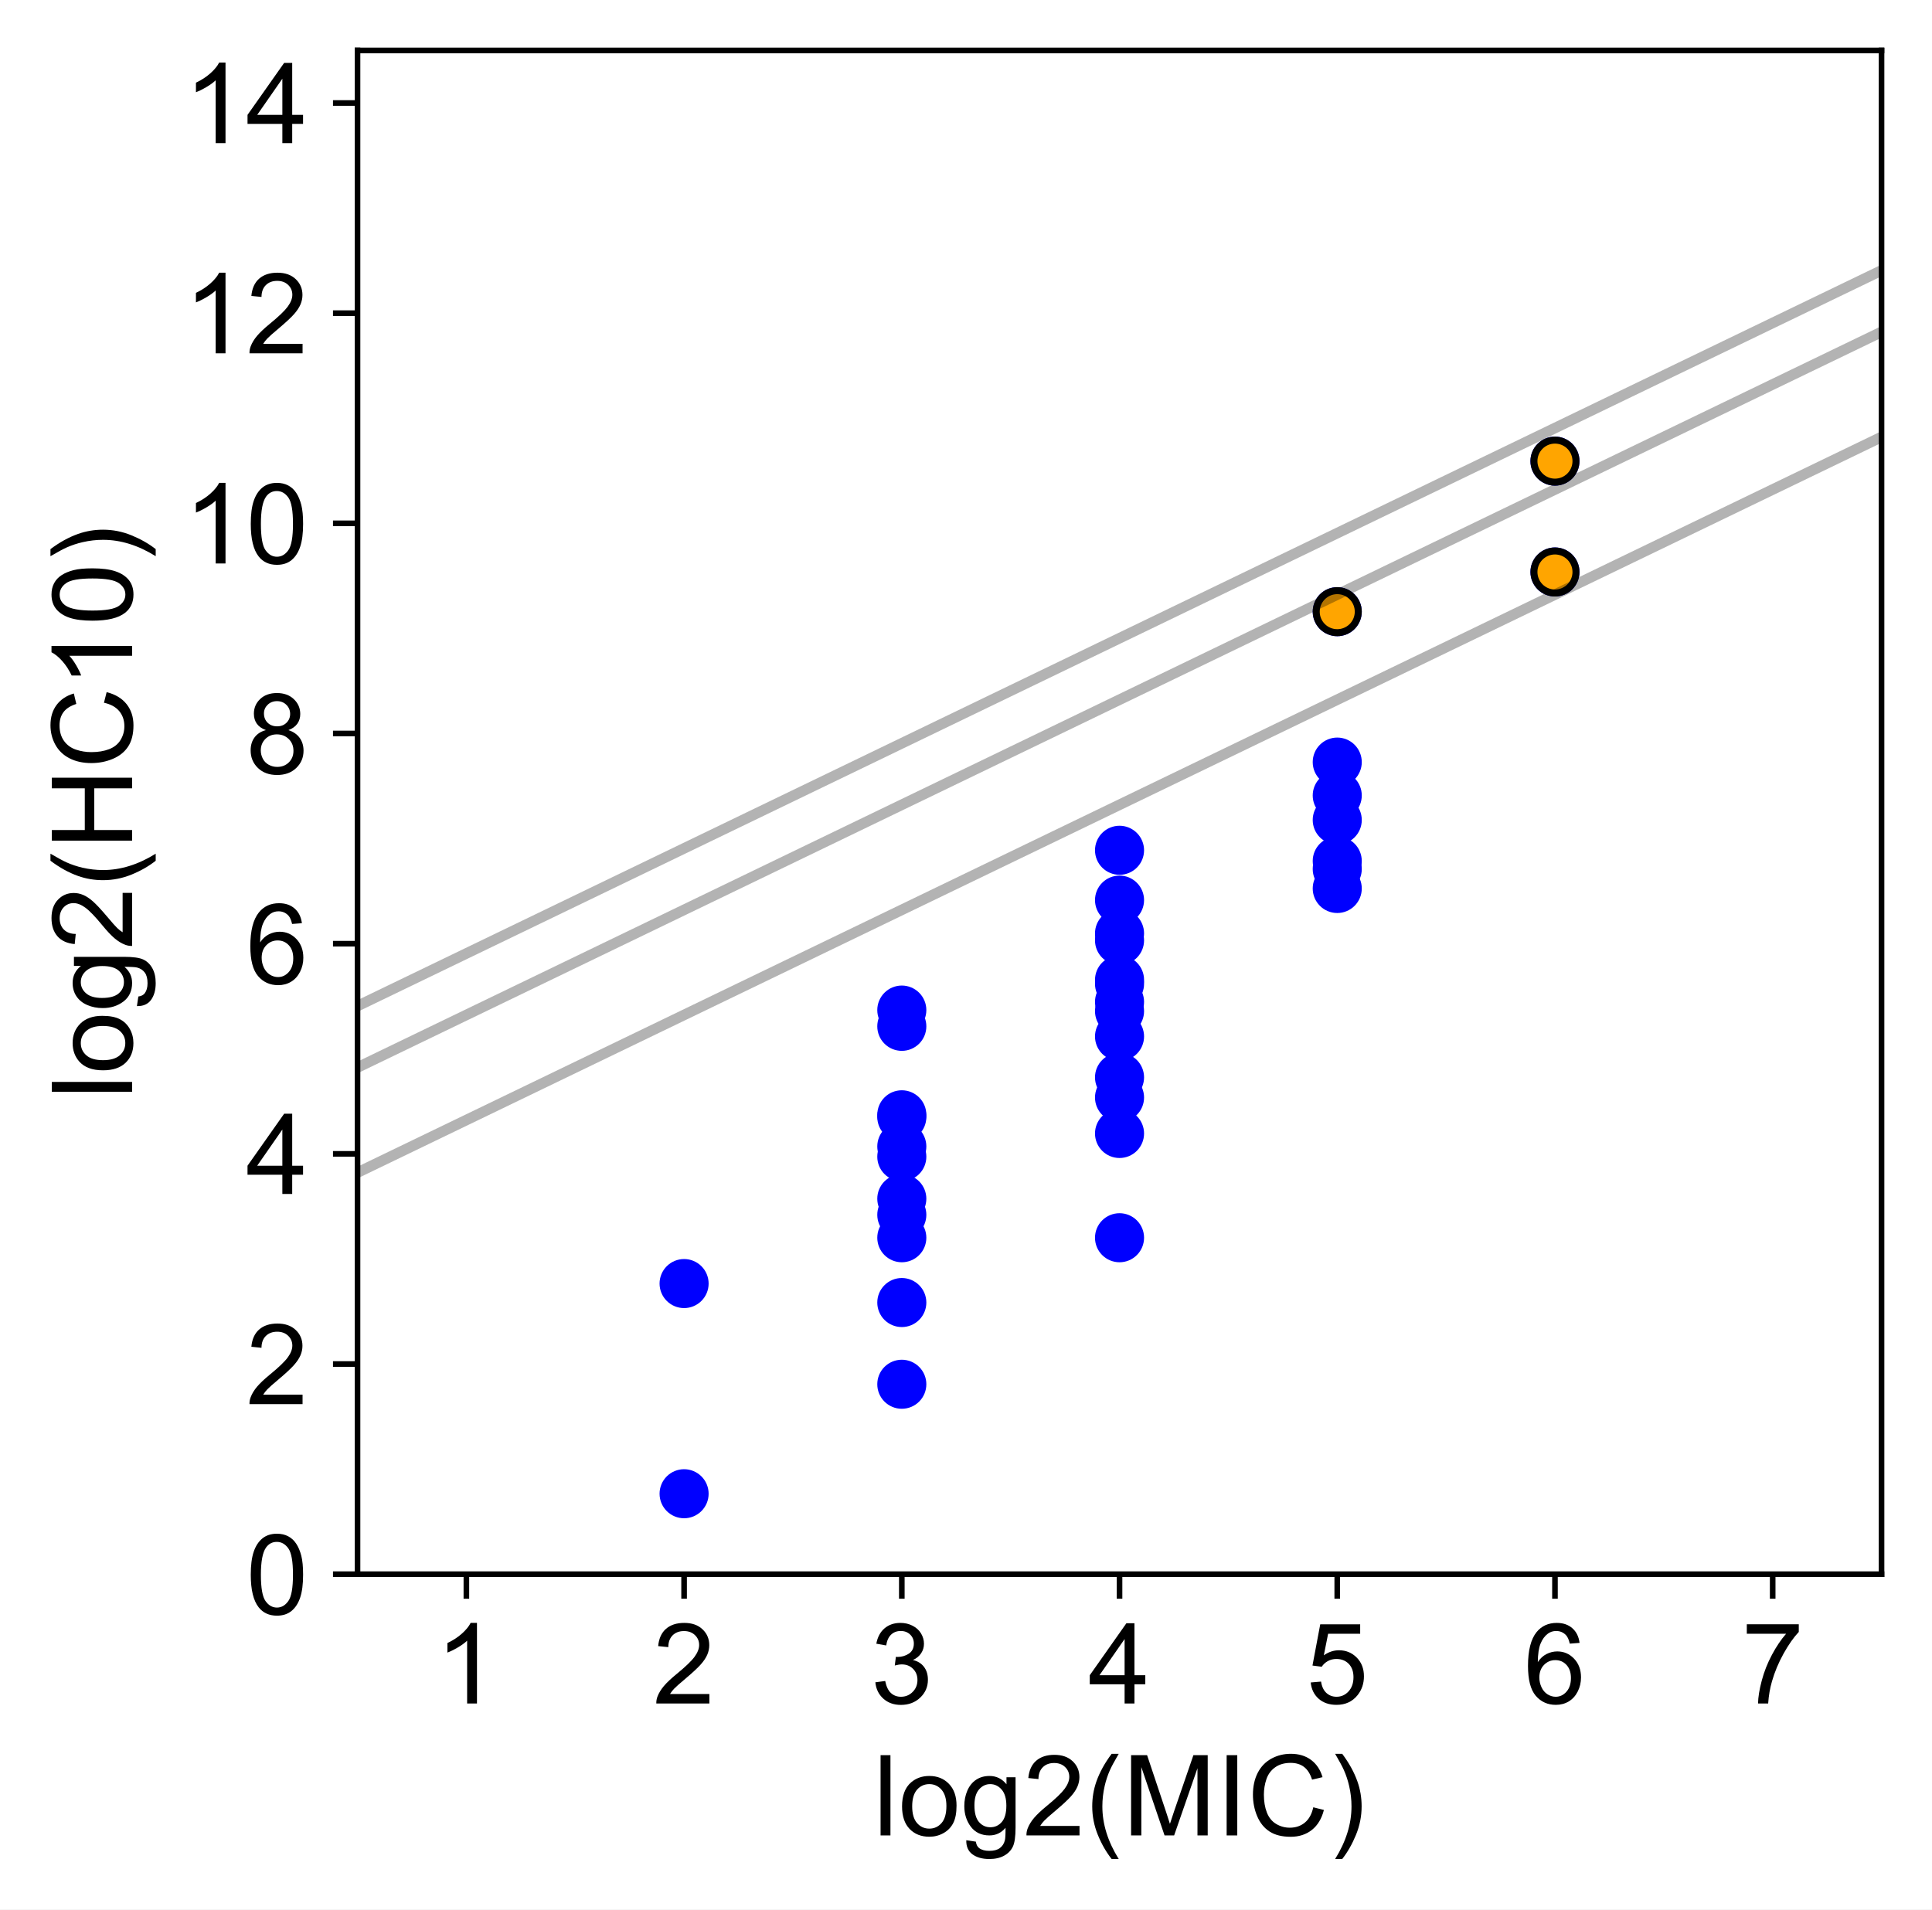
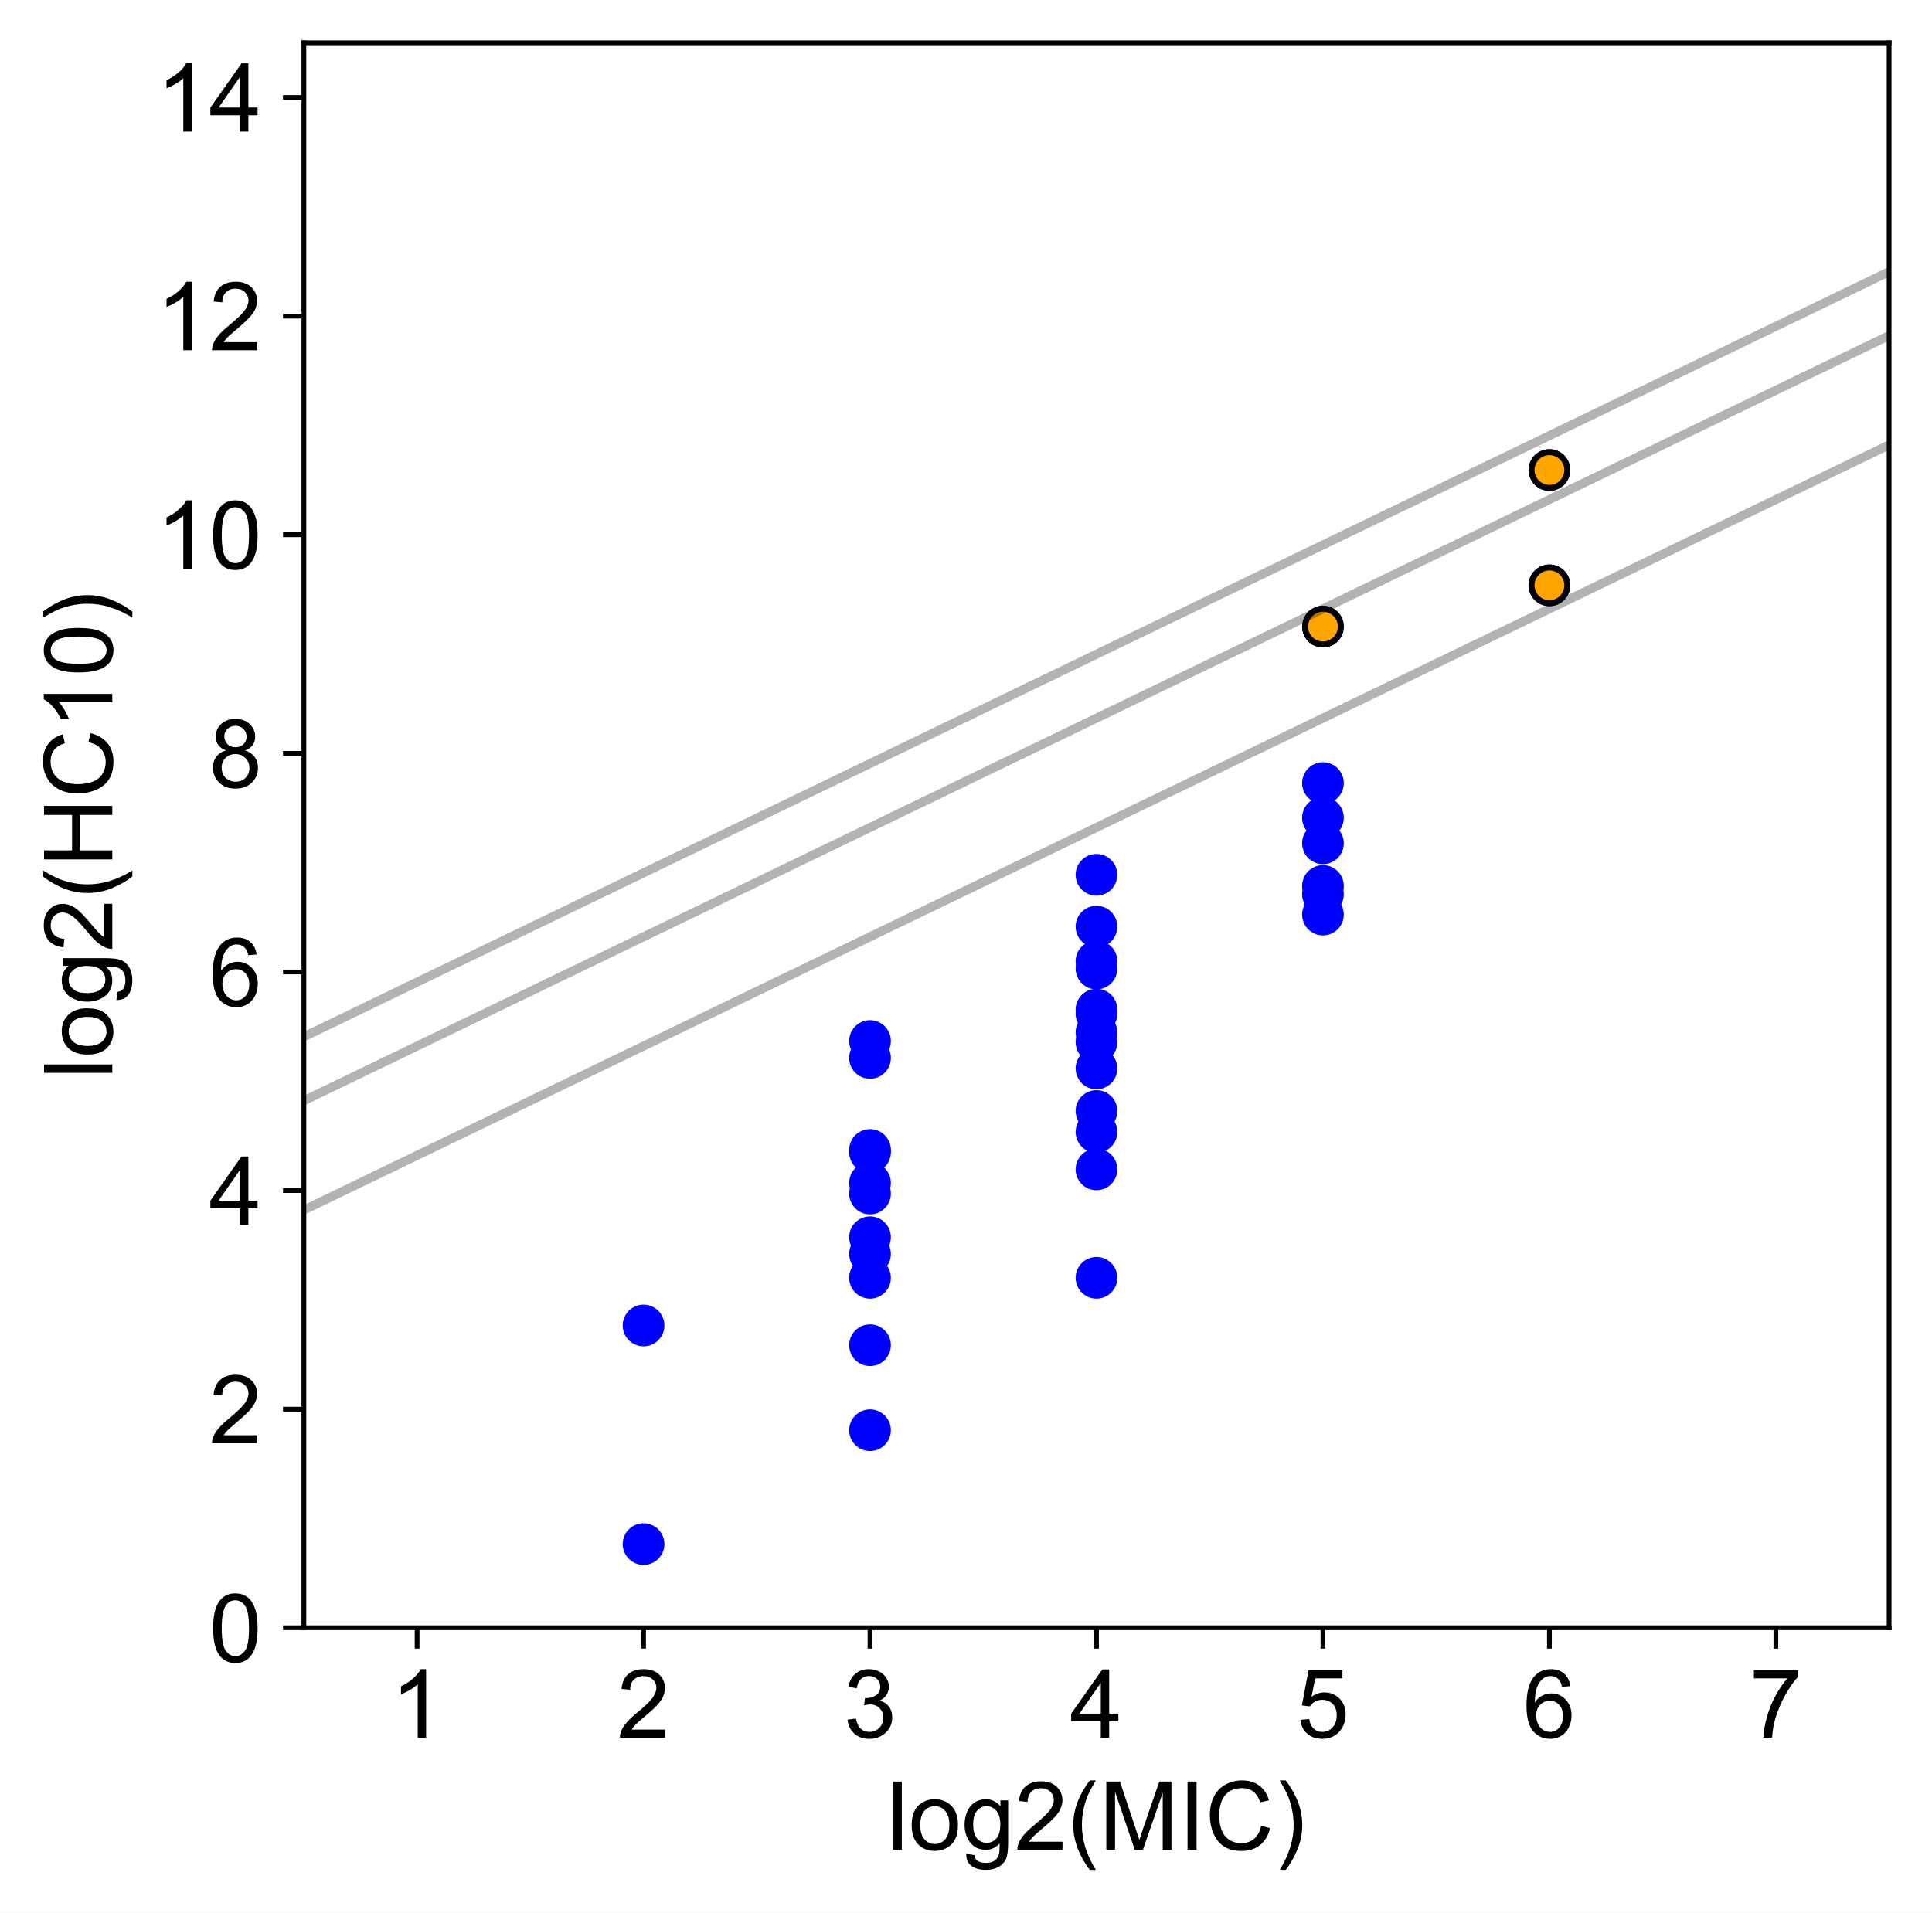
- <svg xmlns="http://www.w3.org/2000/svg" xmlns:xlink="http://www.w3.org/1999/xlink" height="272.488pt" version="1.1" viewBox="0 0 275.65 272.488" width="275.65pt">
+ <svg xmlns="http://www.w3.org/2000/svg" xmlns:xlink="http://www.w3.org/1999/xlink" width="324.322pt" height="321.159pt" viewBox="0 0 324.322 321.159" version="1.1">
  <defs>
-     <style type="text/css">*{stroke-linecap:butt;stroke-linejoin:round;}</style>
+     <style type="text/css">*{stroke-linejoin: round; stroke-linecap: butt}</style>
  </defs>
  <g id="figure_1">
    <g id="patch_1">
-       <path d="M -0 272.488  L 275.65 272.488  L 275.65 0  L -0 0  z " style="fill:#ffffff;" />
+       <path d="M 0 321.159  L 324.322 321.159  L 324.322 0  L 0 0  z " style="fill: #ffffff" />
    </g>
    <g id="axes_1">
      <g id="patch_2">
-         <path d="M 51.01 224.64  L 268.45 224.64  L 268.45 7.2  L 51.01 7.2  z " style="fill:#ffffff;" />
+         <path d="M 51.01 273.312  L 317.122 273.312  L 317.122 7.2  L 51.01 7.2  z " style="fill: #ffffff" />
      </g>
      <g id="PathCollection_1">
        <defs>
-           <path d="M 0 3  C 0.796 3 1.559 2.684 2.121 2.121  C 2.684 1.559 3 0.796 3 0  C 3 -0.796 2.684 -1.559 2.121 -2.121  C 1.559 -2.684 0.796 -3 0 -3  C -0.796 -3 -1.559 -2.684 -2.121 -2.121  C -2.684 -1.559 -3 -0.796 -3 0  C -3 0.796 -2.684 1.559 -2.121 2.121  C -1.559 2.684 -0.796 3 0 3  z " id="mf9f5a1627b" style="stroke:#0000ff;" />
+           <path id="mb251621e2b" d="M 0 3  C 0.796 3 1.559 2.684 2.121 2.121  C 2.684 1.559 3 0.796 3 0  C 3 -0.796 2.684 -1.559 2.121 -2.121  C 1.559 -2.684 0.796 -3 0 -3  C -0.796 -3 -1.559 -2.684 -2.121 -2.121  C -2.684 -1.559 -3 -0.796 -3 0  C -3 0.796 -2.684 1.559 -2.121 2.121  C -1.559 2.684 -0.796 3 0 3  z " style="stroke: #0000ff" />
        </defs>
-         <g clip-path="url(#p0693c5e6a5)">
-           <use style="fill:#0000ff;stroke:#0000ff;" x="159.73" xlink:href="#mf9f5a1627b" y="156.618" />
-           <use style="fill:#0000ff;stroke:#0000ff;" x="97.604" xlink:href="#mf9f5a1627b" y="183.168" />
-           <use style="fill:#0000ff;stroke:#0000ff;" x="97.604" xlink:href="#mf9f5a1627b" y="213.16" />
-           <use style="fill:#0000ff;stroke:#0000ff;" x="190.793" xlink:href="#mf9f5a1627b" y="108.753" />
-           <use style="fill:#0000ff;stroke:#0000ff;" x="128.667" xlink:href="#mf9f5a1627b" y="144.141" />
-           <use style="fill:#0000ff;stroke:#0000ff;" x="128.667" xlink:href="#mf9f5a1627b" y="197.537" />
-           <use style="fill:#0000ff;stroke:#0000ff;" x="159.73" xlink:href="#mf9f5a1627b" y="121.337" />
-           <use style="fill:#0000ff;stroke:#0000ff;" x="159.73" xlink:href="#mf9f5a1627b" y="128.449" />
-           <use style="fill:#0000ff;stroke:#0000ff;" x="159.73" xlink:href="#mf9f5a1627b" y="134.197" />
-           <use style="fill:#0000ff;stroke:#0000ff;" x="159.73" xlink:href="#mf9f5a1627b" y="142.969" />
-           <use style="fill:#0000ff;stroke:#0000ff;" x="128.667" xlink:href="#mf9f5a1627b" y="146.461" />
-           <use style="fill:#0000ff;stroke:#0000ff;" x="128.667" xlink:href="#mf9f5a1627b" y="159.085" />
-           <use style="fill:#0000ff;stroke:#0000ff;" x="190.793" xlink:href="#mf9f5a1627b" y="113.517" />
-           <use style="fill:#0000ff;stroke:#0000ff;" x="190.793" xlink:href="#mf9f5a1627b" y="117.016" />
-           <use style="fill:#0000ff;stroke:#0000ff;" x="159.73" xlink:href="#mf9f5a1627b" y="140.398" />
-           <use style="fill:#0000ff;stroke:#0000ff;" x="159.73" xlink:href="#mf9f5a1627b" y="161.751" />
-           <use style="fill:#0000ff;stroke:#0000ff;" x="190.793" xlink:href="#mf9f5a1627b" y="87.287" />
-           <use style="fill:#0000ff;stroke:#0000ff;" x="221.856" xlink:href="#mf9f5a1627b" y="65.804" />
-           <use style="fill:#0000ff;stroke:#0000ff;" x="221.856" xlink:href="#mf9f5a1627b" y="81.624" />
-           <use style="fill:#0000ff;stroke:#0000ff;" x="159.73" xlink:href="#mf9f5a1627b" y="147.908" />
-           <use style="fill:#0000ff;stroke:#0000ff;" x="128.667" xlink:href="#mf9f5a1627b" y="171.061" />
-           <use style="fill:#0000ff;stroke:#0000ff;" x="128.667" xlink:href="#mf9f5a1627b" y="159.401" />
-           <use style="fill:#0000ff;stroke:#0000ff;" x="128.667" xlink:href="#mf9f5a1627b" y="165.066" />
-           <use style="fill:#0000ff;stroke:#0000ff;" x="128.667" xlink:href="#mf9f5a1627b" y="173.361" />
-           <use style="fill:#0000ff;stroke:#0000ff;" x="159.73" xlink:href="#mf9f5a1627b" y="139.833" />
-           <use style="fill:#0000ff;stroke:#0000ff;" x="128.667" xlink:href="#mf9f5a1627b" y="185.876" />
-           <use style="fill:#0000ff;stroke:#0000ff;" x="159.73" xlink:href="#mf9f5a1627b" y="176.629" />
-           <use style="fill:#0000ff;stroke:#0000ff;" x="159.73" xlink:href="#mf9f5a1627b" y="133.195" />
-           <use style="fill:#0000ff;stroke:#0000ff;" x="190.793" xlink:href="#mf9f5a1627b" y="122.869" />
-           <use style="fill:#0000ff;stroke:#0000ff;" x="190.793" xlink:href="#mf9f5a1627b" y="124.016" />
-           <use style="fill:#0000ff;stroke:#0000ff;" x="190.793" xlink:href="#mf9f5a1627b" y="126.79" />
-           <use style="fill:#0000ff;stroke:#0000ff;" x="159.73" xlink:href="#mf9f5a1627b" y="144.299" />
-           <use style="fill:#0000ff;stroke:#0000ff;" x="128.667" xlink:href="#mf9f5a1627b" y="163.601" />
-           <use style="fill:#0000ff;stroke:#0000ff;" x="128.667" xlink:href="#mf9f5a1627b" y="176.629" />
-           <use style="fill:#0000ff;stroke:#0000ff;" x="159.73" xlink:href="#mf9f5a1627b" y="153.741" />
+         <g clip-path="url(#p36d55acedd)">
+           <use xlink:href="#mb251621e2b" x="184.066" y="190.064" style="fill: #0000ff; stroke: #0000ff" />
+           <use xlink:href="#mb251621e2b" x="108.034" y="222.557" style="fill: #0000ff; stroke: #0000ff" />
+           <use xlink:href="#mb251621e2b" x="108.034" y="259.262" style="fill: #0000ff; stroke: #0000ff" />
+           <use xlink:href="#mb251621e2b" x="222.082" y="131.485" style="fill: #0000ff; stroke: #0000ff" />
+           <use xlink:href="#mb251621e2b" x="146.05" y="174.794" style="fill: #0000ff; stroke: #0000ff" />
+           <use xlink:href="#mb251621e2b" x="146.05" y="240.142" style="fill: #0000ff; stroke: #0000ff" />
+           <use xlink:href="#mb251621e2b" x="184.066" y="146.886" style="fill: #0000ff; stroke: #0000ff" />
+           <use xlink:href="#mb251621e2b" x="184.066" y="155.59" style="fill: #0000ff; stroke: #0000ff" />
+           <use xlink:href="#mb251621e2b" x="184.066" y="162.624" style="fill: #0000ff; stroke: #0000ff" />
+           <use xlink:href="#mb251621e2b" x="184.066" y="173.359" style="fill: #0000ff; stroke: #0000ff" />
+           <use xlink:href="#mb251621e2b" x="146.05" y="177.634" style="fill: #0000ff; stroke: #0000ff" />
+           <use xlink:href="#mb251621e2b" x="146.05" y="193.083" style="fill: #0000ff; stroke: #0000ff" />
+           <use xlink:href="#mb251621e2b" x="222.082" y="137.315" style="fill: #0000ff; stroke: #0000ff" />
+           <use xlink:href="#mb251621e2b" x="222.082" y="141.597" style="fill: #0000ff; stroke: #0000ff" />
+           <use xlink:href="#mb251621e2b" x="184.066" y="170.214" style="fill: #0000ff; stroke: #0000ff" />
+           <use xlink:href="#mb251621e2b" x="184.066" y="196.346" style="fill: #0000ff; stroke: #0000ff" />
+           <use xlink:href="#mb251621e2b" x="222.082" y="105.214" style="fill: #0000ff; stroke: #0000ff" />
+           <use xlink:href="#mb251621e2b" x="260.098" y="78.922" style="fill: #0000ff; stroke: #0000ff" />
+           <use xlink:href="#mb251621e2b" x="260.098" y="98.283" style="fill: #0000ff; stroke: #0000ff" />
+           <use xlink:href="#mb251621e2b" x="184.066" y="179.404" style="fill: #0000ff; stroke: #0000ff" />
+           <use xlink:href="#mb251621e2b" x="146.05" y="207.74" style="fill: #0000ff; stroke: #0000ff" />
+           <use xlink:href="#mb251621e2b" x="146.05" y="193.469" style="fill: #0000ff; stroke: #0000ff" />
+           <use xlink:href="#mb251621e2b" x="146.05" y="200.403" style="fill: #0000ff; stroke: #0000ff" />
+           <use xlink:href="#mb251621e2b" x="146.05" y="210.555" style="fill: #0000ff; stroke: #0000ff" />
+           <use xlink:href="#mb251621e2b" x="184.066" y="169.522" style="fill: #0000ff; stroke: #0000ff" />
+           <use xlink:href="#mb251621e2b" x="146.05" y="225.871" style="fill: #0000ff; stroke: #0000ff" />
+           <use xlink:href="#mb251621e2b" x="184.066" y="214.554" style="fill: #0000ff; stroke: #0000ff" />
+           <use xlink:href="#mb251621e2b" x="184.066" y="161.398" style="fill: #0000ff; stroke: #0000ff" />
+           <use xlink:href="#mb251621e2b" x="222.082" y="148.761" style="fill: #0000ff; stroke: #0000ff" />
+           <use xlink:href="#mb251621e2b" x="222.082" y="150.164" style="fill: #0000ff; stroke: #0000ff" />
+           <use xlink:href="#mb251621e2b" x="222.082" y="153.559" style="fill: #0000ff; stroke: #0000ff" />
+           <use xlink:href="#mb251621e2b" x="184.066" y="174.987" style="fill: #0000ff; stroke: #0000ff" />
+           <use xlink:href="#mb251621e2b" x="146.05" y="198.61" style="fill: #0000ff; stroke: #0000ff" />
+           <use xlink:href="#mb251621e2b" x="146.05" y="214.554" style="fill: #0000ff; stroke: #0000ff" />
+           <use xlink:href="#mb251621e2b" x="184.066" y="186.543" style="fill: #0000ff; stroke: #0000ff" />
        </g>
      </g>
      <g id="PathCollection_2">
        <defs>
-           <path d="M 0 3  C 0.796 3 1.559 2.684 2.121 2.121  C 2.684 1.559 3 0.796 3 0  C 3 -0.796 2.684 -1.559 2.121 -2.121  C 1.559 -2.684 0.796 -3 0 -3  C -0.796 -3 -1.559 -2.684 -2.121 -2.121  C -2.684 -1.559 -3 -0.796 -3 0  C -3 0.796 -2.684 1.559 -2.121 2.121  C -1.559 2.684 -0.796 3 0 3  z " id="mc7eaf16018" style="stroke:#000000;" />
+           <path id="mcea699b1fe" d="M 0 3  C 0.796 3 1.559 2.684 2.121 2.121  C 2.684 1.559 3 0.796 3 0  C 3 -0.796 2.684 -1.559 2.121 -2.121  C 1.559 -2.684 0.796 -3 0 -3  C -0.796 -3 -1.559 -2.684 -2.121 -2.121  C -2.684 -1.559 -3 -0.796 -3 0  C -3 0.796 -2.684 1.559 -2.121 2.121  C -1.559 2.684 -0.796 3 0 3  z " style="stroke: #000000" />
        </defs>
-         <g clip-path="url(#p0693c5e6a5)">
-           <use style="fill:#ffa500;stroke:#000000;" x="221.856" xlink:href="#mc7eaf16018" y="65.804" />
-           <use style="fill:#ffa500;stroke:#000000;" x="190.793" xlink:href="#mc7eaf16018" y="87.287" />
-           <use style="fill:#ffa500;stroke:#000000;" x="221.856" xlink:href="#mc7eaf16018" y="81.624" />
+         <g clip-path="url(#p36d55acedd)">
+           <use xlink:href="#mcea699b1fe" x="260.098" y="78.922" style="fill: #ffa500; stroke: #000000" />
+           <use xlink:href="#mcea699b1fe" x="222.082" y="105.214" style="fill: #ffa500; stroke: #000000" />
+           <use xlink:href="#mcea699b1fe" x="260.098" y="98.283" style="fill: #ffa500; stroke: #000000" />
        </g>
      </g>
      <g id="matplotlib.axis_1">
        <g id="xtick_1">
          <g id="line2d_1">
            <defs>
-               <path d="M 0 0  L 0 3.5  " id="m35411a3b87" style="stroke:#000000;stroke-width:0.8;" />
+               <path id="mbc7e55bb80" d="M 0 0  L 0 3.5  " style="stroke: #000000; stroke-width: 0.8" />
            </defs>
            <g>
-               <use style="stroke:#000000;stroke-width:0.8;" x="66.541" xlink:href="#m35411a3b87" y="224.64" />
+               <use xlink:href="#mbc7e55bb80" x="70.018" y="273.312" style="stroke: #000000; stroke-width: 0.8" />
            </g>
          </g>
          <g id="text_1">
-             <g transform="translate(62.09268 243.0925)scale(0.16 -0.16)">
-               <defs>
-                 <path d="M 2384 0  L 1822 0  L 1822 3584  Q 1619 3391 1289 3197  Q 959 3003 697 2906  L 697 3450  Q 1169 3672 1522 3987  Q 1875 4303 2022 4600  L 2384 4600  L 2384 0  z " id="ArialMT-31" transform="scale(0.015625)" />
+             <g transform="translate(65.56925 291.7645) scale(0.16 -0.16)">
+               <defs>
+                 <path id="ArialMT-31" d="M 2384 0  L 1822 0  L 1822 3584  Q 1619 3391 1289 3197  Q 959 3003 697 2906  L 697 3450  Q 1169 3672 1522 3987  Q 1875 4303 2022 4600  L 2384 4600  L 2384 0  z " transform="scale(0.015625)" />
              </defs>
              <use xlink:href="#ArialMT-31" />
            </g>
          </g>
        </g>
        <g id="xtick_2">
          <g id="line2d_2">
            <g>
-               <use style="stroke:#000000;stroke-width:0.8;" x="97.604" xlink:href="#m35411a3b87" y="224.64" />
+               <use xlink:href="#mbc7e55bb80" x="108.034" y="273.312" style="stroke: #000000; stroke-width: 0.8" />
            </g>
          </g>
          <g id="text_2">
-             <g transform="translate(93.15554 243.0925)scale(0.16 -0.16)">
-               <defs>
-                 <path d="M 3222 541  L 3222 0  L 194 0  Q 188 203 259 391  Q 375 700 629 1000  Q 884 1300 1366 1694  Q 2113 2306 2375 2664  Q 2638 3022 2638 3341  Q 2638 3675 2398 3904  Q 2159 4134 1775 4134  Q 1369 4134 1125 3890  Q 881 3647 878 3216  L 300 3275  Q 359 3922 746 4261  Q 1134 4600 1788 4600  Q 2447 4600 2831 4234  Q 3216 3869 3216 3328  Q 3216 3053 3103 2787  Q 2991 2522 2730 2228  Q 2469 1934 1863 1422  Q 1356 997 1212 845  Q 1069 694 975 541  L 3222 541  z " id="ArialMT-32" transform="scale(0.015625)" />
+             <g transform="translate(103.5853 291.7645) scale(0.16 -0.16)">
+               <defs>
+                 <path id="ArialMT-32" d="M 3222 541  L 3222 0  L 194 0  Q 188 203 259 391  Q 375 700 629 1000  Q 884 1300 1366 1694  Q 2113 2306 2375 2664  Q 2638 3022 2638 3341  Q 2638 3675 2398 3904  Q 2159 4134 1775 4134  Q 1369 4134 1125 3890  Q 881 3647 878 3216  L 300 3275  Q 359 3922 746 4261  Q 1134 4600 1788 4600  Q 2447 4600 2831 4234  Q 3216 3869 3216 3328  Q 3216 3053 3103 2787  Q 2991 2522 2730 2228  Q 2469 1934 1863 1422  Q 1356 997 1212 845  Q 1069 694 975 541  L 3222 541  z " transform="scale(0.015625)" />
              </defs>
              <use xlink:href="#ArialMT-32" />
            </g>
          </g>
        </g>
        <g id="xtick_3">
          <g id="line2d_3">
            <g>
-               <use style="stroke:#000000;stroke-width:0.8;" x="128.667" xlink:href="#m35411a3b87" y="224.64" />
+               <use xlink:href="#mbc7e55bb80" x="146.05" y="273.312" style="stroke: #000000; stroke-width: 0.8" />
            </g>
          </g>
          <g id="text_3">
-             <g transform="translate(124.2184 243.0925)scale(0.16 -0.16)">
-               <defs>
-                 <path d="M 269 1209  L 831 1284  Q 928 806 1161 595  Q 1394 384 1728 384  Q 2125 384 2398 659  Q 2672 934 2672 1341  Q 2672 1728 2419 1979  Q 2166 2231 1775 2231  Q 1616 2231 1378 2169  L 1441 2663  Q 1497 2656 1531 2656  Q 1891 2656 2178 2843  Q 2466 3031 2466 3422  Q 2466 3731 2256 3934  Q 2047 4138 1716 4138  Q 1388 4138 1169 3931  Q 950 3725 888 3313  L 325 3413  Q 428 3978 793 4289  Q 1159 4600 1703 4600  Q 2078 4600 2393 4439  Q 2709 4278 2876 4000  Q 3044 3722 3044 3409  Q 3044 3113 2884 2869  Q 2725 2625 2413 2481  Q 2819 2388 3044 2092  Q 3269 1797 3269 1353  Q 3269 753 2831 336  Q 2394 -81 1725 -81  Q 1122 -81 723 278  Q 325 638 269 1209  z " id="ArialMT-33" transform="scale(0.015625)" />
+             <g transform="translate(141.6012 291.7645) scale(0.16 -0.16)">
+               <defs>
+                 <path id="ArialMT-33" d="M 269 1209  L 831 1284  Q 928 806 1161 595  Q 1394 384 1728 384  Q 2125 384 2398 659  Q 2672 934 2672 1341  Q 2672 1728 2419 1979  Q 2166 2231 1775 2231  Q 1616 2231 1378 2169  L 1441 2663  Q 1497 2656 1531 2656  Q 1891 2656 2178 2843  Q 2466 3031 2466 3422  Q 2466 3731 2256 3934  Q 2047 4138 1716 4138  Q 1388 4138 1169 3931  Q 950 3725 888 3313  L 325 3413  Q 428 3978 793 4289  Q 1159 4600 1703 4600  Q 2078 4600 2393 4439  Q 2709 4278 2876 4000  Q 3044 3722 3044 3409  Q 3044 3113 2884 2869  Q 2725 2625 2413 2481  Q 2819 2388 3044 2092  Q 3269 1797 3269 1353  Q 3269 753 2831 336  Q 2394 -81 1725 -81  Q 1122 -81 723 278  Q 325 638 269 1209  z " transform="scale(0.015625)" />
              </defs>
              <use xlink:href="#ArialMT-33" />
            </g>
          </g>
        </g>
        <g id="xtick_4">
          <g id="line2d_4">
            <g>
-               <use style="stroke:#000000;stroke-width:0.8;" x="159.73" xlink:href="#m35411a3b87" y="224.64" />
+               <use xlink:href="#mbc7e55bb80" x="184.066" y="273.312" style="stroke: #000000; stroke-width: 0.8" />
            </g>
          </g>
          <g id="text_4">
-             <g transform="translate(155.2812 243.0925)scale(0.16 -0.16)">
-               <defs>
-                 <path d="M 2069 0  L 2069 1097  L 81 1097  L 81 1613  L 2172 4581  L 2631 4581  L 2631 1613  L 3250 1613  L 3250 1097  L 2631 1097  L 2631 0  L 2069 0  z M 2069 1613  L 2069 3678  L 634 1613  L 2069 1613  z " id="ArialMT-34" transform="scale(0.015625)" />
+             <g transform="translate(179.6173 291.7645) scale(0.16 -0.16)">
+               <defs>
+                 <path id="ArialMT-34" d="M 2069 0  L 2069 1097  L 81 1097  L 81 1613  L 2172 4581  L 2631 4581  L 2631 1613  L 3250 1613  L 3250 1097  L 2631 1097  L 2631 0  L 2069 0  z M 2069 1613  L 2069 3678  L 634 1613  L 2069 1613  z " transform="scale(0.015625)" />
              </defs>
              <use xlink:href="#ArialMT-34" />
            </g>
          </g>
        </g>
        <g id="xtick_5">
          <g id="line2d_5">
            <g>
-               <use style="stroke:#000000;stroke-width:0.8;" x="190.793" xlink:href="#m35411a3b87" y="224.64" />
+               <use xlink:href="#mbc7e55bb80" x="222.082" y="273.312" style="stroke: #000000; stroke-width: 0.8" />
            </g>
          </g>
          <g id="text_5">
-             <g transform="translate(186.3441 243.0925)scale(0.16 -0.16)">
-               <defs>
-                 <path d="M 266 1200  L 856 1250  Q 922 819 1161 601  Q 1400 384 1738 384  Q 2144 384 2425 690  Q 2706 997 2706 1503  Q 2706 1984 2436 2262  Q 2166 2541 1728 2541  Q 1456 2541 1237 2417  Q 1019 2294 894 2097  L 366 2166  L 809 4519  L 3088 4519  L 3088 3981  L 1259 3981  L 1013 2750  Q 1425 3038 1878 3038  Q 2478 3038 2890 2622  Q 3303 2206 3303 1553  Q 3303 931 2941 478  Q 2500 -78 1738 -78  Q 1113 -78 717 272  Q 322 622 266 1200  z " id="ArialMT-35" transform="scale(0.015625)" />
+             <g transform="translate(217.6333 291.7645) scale(0.16 -0.16)">
+               <defs>
+                 <path id="ArialMT-35" d="M 266 1200  L 856 1250  Q 922 819 1161 601  Q 1400 384 1738 384  Q 2144 384 2425 690  Q 2706 997 2706 1503  Q 2706 1984 2436 2262  Q 2166 2541 1728 2541  Q 1456 2541 1237 2417  Q 1019 2294 894 2097  L 366 2166  L 809 4519  L 3088 4519  L 3088 3981  L 1259 3981  L 1013 2750  Q 1425 3038 1878 3038  Q 2478 3038 2890 2622  Q 3303 2206 3303 1553  Q 3303 931 2941 478  Q 2500 -78 1738 -78  Q 1113 -78 717 272  Q 322 622 266 1200  z " transform="scale(0.015625)" />
              </defs>
              <use xlink:href="#ArialMT-35" />
            </g>
          </g>
        </g>
        <g id="xtick_6">
          <g id="line2d_6">
            <g>
-               <use style="stroke:#000000;stroke-width:0.8;" x="221.856" xlink:href="#m35411a3b87" y="224.64" />
+               <use xlink:href="#mbc7e55bb80" x="260.098" y="273.312" style="stroke: #000000; stroke-width: 0.8" />
            </g>
          </g>
          <g id="text_6">
-             <g transform="translate(217.407 243.0925)scale(0.16 -0.16)">
-               <defs>
-                 <path d="M 3184 3459  L 2625 3416  Q 2550 3747 2413 3897  Q 2184 4138 1850 4138  Q 1581 4138 1378 3988  Q 1113 3794 959 3422  Q 806 3050 800 2363  Q 1003 2672 1297 2822  Q 1591 2972 1913 2972  Q 2475 2972 2870 2558  Q 3266 2144 3266 1488  Q 3266 1056 3080 686  Q 2894 316 2569 119  Q 2244 -78 1831 -78  Q 1128 -78 684 439  Q 241 956 241 2144  Q 241 3472 731 4075  Q 1159 4600 1884 4600  Q 2425 4600 2770 4297  Q 3116 3994 3184 3459  z M 888 1484  Q 888 1194 1011 928  Q 1134 663 1356 523  Q 1578 384 1822 384  Q 2178 384 2434 671  Q 2691 959 2691 1453  Q 2691 1928 2437 2201  Q 2184 2475 1800 2475  Q 1419 2475 1153 2201  Q 888 1928 888 1484  z " id="ArialMT-36" transform="scale(0.015625)" />
+             <g transform="translate(255.6492 291.7645) scale(0.16 -0.16)">
+               <defs>
+                 <path id="ArialMT-36" d="M 3184 3459  L 2625 3416  Q 2550 3747 2413 3897  Q 2184 4138 1850 4138  Q 1581 4138 1378 3988  Q 1113 3794 959 3422  Q 806 3050 800 2363  Q 1003 2672 1297 2822  Q 1591 2972 1913 2972  Q 2475 2972 2870 2558  Q 3266 2144 3266 1488  Q 3266 1056 3080 686  Q 2894 316 2569 119  Q 2244 -78 1831 -78  Q 1128 -78 684 439  Q 241 956 241 2144  Q 241 3472 731 4075  Q 1159 4600 1884 4600  Q 2425 4600 2770 4297  Q 3116 3994 3184 3459  z M 888 1484  Q 888 1194 1011 928  Q 1134 663 1356 523  Q 1578 384 1822 384  Q 2178 384 2434 671  Q 2691 959 2691 1453  Q 2691 1928 2437 2201  Q 2184 2475 1800 2475  Q 1419 2475 1153 2201  Q 888 1928 888 1484  z " transform="scale(0.015625)" />
              </defs>
              <use xlink:href="#ArialMT-36" />
            </g>
          </g>
        </g>
        <g id="xtick_7">
          <g id="line2d_7">
            <g>
-               <use style="stroke:#000000;stroke-width:0.8;" x="252.919" xlink:href="#m35411a3b87" y="224.64" />
+               <use xlink:href="#mbc7e55bb80" x="298.114" y="273.312" style="stroke: #000000; stroke-width: 0.8" />
            </g>
          </g>
          <g id="text_7">
-             <g transform="translate(248.4698 243.0925)scale(0.16 -0.16)">
-               <defs>
-                 <path d="M 303 3981  L 303 4522  L 3269 4522  L 3269 4084  Q 2831 3619 2401 2847  Q 1972 2075 1738 1259  Q 1569 684 1522 0  L 944 0  Q 953 541 1156 1306  Q 1359 2072 1739 2783  Q 2119 3494 2547 3981  L 303 3981  z " id="ArialMT-37" transform="scale(0.015625)" />
+             <g transform="translate(293.6653 291.7645) scale(0.16 -0.16)">
+               <defs>
+                 <path id="ArialMT-37" d="M 303 3981  L 303 4522  L 3269 4522  L 3269 4084  Q 2831 3619 2401 2847  Q 1972 2075 1738 1259  Q 1569 684 1522 0  L 944 0  Q 953 541 1156 1306  Q 1359 2072 1739 2783  Q 2119 3494 2547 3981  L 303 3981  z " transform="scale(0.015625)" />
              </defs>
              <use xlink:href="#ArialMT-37" />
            </g>
          </g>
        </g>
        <g id="text_8">
-           <g transform="translate(124.615 261.92)scale(0.16 -0.16)">
+           <g transform="translate(148.951 310.592) scale(0.16 -0.16)">
            <defs>
-               <path d="M 409 0  L 409 4581  L 972 4581  L 972 0  L 409 0  z " id="ArialMT-6c" transform="scale(0.015625)" />
-               <path d="M 213 1659  Q 213 2581 725 3025  Q 1153 3394 1769 3394  Q 2453 3394 2887 2945  Q 3322 2497 3322 1706  Q 3322 1066 3130 698  Q 2938 331 2570 128  Q 2203 -75 1769 -75  Q 1072 -75 642 372  Q 213 819 213 1659  z M 791 1659  Q 791 1022 1069 705  Q 1347 388 1769 388  Q 2188 388 2466 706  Q 2744 1025 2744 1678  Q 2744 2294 2464 2611  Q 2184 2928 1769 2928  Q 1347 2928 1069 2612  Q 791 2297 791 1659  z " id="ArialMT-6f" transform="scale(0.015625)" />
-               <path d="M 319 -275  L 866 -356  Q 900 -609 1056 -725  Q 1266 -881 1628 -881  Q 2019 -881 2231 -725  Q 2444 -569 2519 -288  Q 2563 -116 2559 434  Q 2191 0 1641 0  Q 956 0 581 494  Q 206 988 206 1678  Q 206 2153 378 2554  Q 550 2956 876 3175  Q 1203 3394 1644 3394  Q 2231 3394 2613 2919  L 2613 3319  L 3131 3319  L 3131 450  Q 3131 -325 2973 -648  Q 2816 -972 2473 -1159  Q 2131 -1347 1631 -1347  Q 1038 -1347 672 -1080  Q 306 -813 319 -275  z M 784 1719  Q 784 1066 1043 766  Q 1303 466 1694 466  Q 2081 466 2343 764  Q 2606 1063 2606 1700  Q 2606 2309 2336 2618  Q 2066 2928 1684 2928  Q 1309 2928 1046 2623  Q 784 2319 784 1719  z " id="ArialMT-67" transform="scale(0.015625)" />
-               <path d="M 1497 -1347  Q 1031 -759 709 28  Q 388 816 388 1659  Q 388 2403 628 3084  Q 909 3875 1497 4659  L 1900 4659  Q 1522 4009 1400 3731  Q 1209 3300 1100 2831  Q 966 2247 966 1656  Q 966 153 1900 -1347  L 1497 -1347  z " id="ArialMT-28" transform="scale(0.015625)" />
-               <path d="M 475 0  L 475 4581  L 1388 4581  L 2472 1338  Q 2622 884 2691 659  Q 2769 909 2934 1394  L 4031 4581  L 4847 4581  L 4847 0  L 4263 0  L 4263 3834  L 2931 0  L 2384 0  L 1059 3900  L 1059 0  L 475 0  z " id="ArialMT-4d" transform="scale(0.015625)" />
-               <path d="M 597 0  L 597 4581  L 1203 4581  L 1203 0  L 597 0  z " id="ArialMT-49" transform="scale(0.015625)" />
-               <path d="M 3763 1606  L 4369 1453  Q 4178 706 3683 314  Q 3188 -78 2472 -78  Q 1731 -78 1267 223  Q 803 525 561 1097  Q 319 1669 319 2325  Q 319 3041 592 3573  Q 866 4106 1370 4382  Q 1875 4659 2481 4659  Q 3169 4659 3637 4309  Q 4106 3959 4291 3325  L 3694 3184  Q 3534 3684 3231 3912  Q 2928 4141 2469 4141  Q 1941 4141 1586 3887  Q 1231 3634 1087 3207  Q 944 2781 944 2328  Q 944 1744 1114 1308  Q 1284 872 1643 656  Q 2003 441 2422 441  Q 2931 441 3284 734  Q 3638 1028 3763 1606  z " id="ArialMT-43" transform="scale(0.015625)" />
-               <path d="M 791 -1347  L 388 -1347  Q 1322 153 1322 1656  Q 1322 2244 1188 2822  Q 1081 3291 891 3722  Q 769 4003 388 4659  L 791 4659  Q 1378 3875 1659 3084  Q 1900 2403 1900 1659  Q 1900 816 1576 28  Q 1253 -759 791 -1347  z " id="ArialMT-29" transform="scale(0.015625)" />
+               <path id="ArialMT-6c" d="M 409 0  L 409 4581  L 972 4581  L 972 0  L 409 0  z " transform="scale(0.015625)" />
+               <path id="ArialMT-6f" d="M 213 1659  Q 213 2581 725 3025  Q 1153 3394 1769 3394  Q 2453 3394 2887 2945  Q 3322 2497 3322 1706  Q 3322 1066 3130 698  Q 2938 331 2570 128  Q 2203 -75 1769 -75  Q 1072 -75 642 372  Q 213 819 213 1659  z M 791 1659  Q 791 1022 1069 705  Q 1347 388 1769 388  Q 2188 388 2466 706  Q 2744 1025 2744 1678  Q 2744 2294 2464 2611  Q 2184 2928 1769 2928  Q 1347 2928 1069 2612  Q 791 2297 791 1659  z " transform="scale(0.015625)" />
+               <path id="ArialMT-67" d="M 319 -275  L 866 -356  Q 900 -609 1056 -725  Q 1266 -881 1628 -881  Q 2019 -881 2231 -725  Q 2444 -569 2519 -288  Q 2563 -116 2559 434  Q 2191 0 1641 0  Q 956 0 581 494  Q 206 988 206 1678  Q 206 2153 378 2554  Q 550 2956 876 3175  Q 1203 3394 1644 3394  Q 2231 3394 2613 2919  L 2613 3319  L 3131 3319  L 3131 450  Q 3131 -325 2973 -648  Q 2816 -972 2473 -1159  Q 2131 -1347 1631 -1347  Q 1038 -1347 672 -1080  Q 306 -813 319 -275  z M 784 1719  Q 784 1066 1043 766  Q 1303 466 1694 466  Q 2081 466 2343 764  Q 2606 1063 2606 1700  Q 2606 2309 2336 2618  Q 2066 2928 1684 2928  Q 1309 2928 1046 2623  Q 784 2319 784 1719  z " transform="scale(0.015625)" />
+               <path id="ArialMT-28" d="M 1497 -1347  Q 1031 -759 709 28  Q 388 816 388 1659  Q 388 2403 628 3084  Q 909 3875 1497 4659  L 1900 4659  Q 1522 4009 1400 3731  Q 1209 3300 1100 2831  Q 966 2247 966 1656  Q 966 153 1900 -1347  L 1497 -1347  z " transform="scale(0.015625)" />
+               <path id="ArialMT-4d" d="M 475 0  L 475 4581  L 1388 4581  L 2472 1338  Q 2622 884 2691 659  Q 2769 909 2934 1394  L 4031 4581  L 4847 4581  L 4847 0  L 4263 0  L 4263 3834  L 2931 0  L 2384 0  L 1059 3900  L 1059 0  L 475 0  z " transform="scale(0.015625)" />
+               <path id="ArialMT-49" d="M 597 0  L 597 4581  L 1203 4581  L 1203 0  L 597 0  z " transform="scale(0.015625)" />
+               <path id="ArialMT-43" d="M 3763 1606  L 4369 1453  Q 4178 706 3683 314  Q 3188 -78 2472 -78  Q 1731 -78 1267 223  Q 803 525 561 1097  Q 319 1669 319 2325  Q 319 3041 592 3573  Q 866 4106 1370 4382  Q 1875 4659 2481 4659  Q 3169 4659 3637 4309  Q 4106 3959 4291 3325  L 3694 3184  Q 3534 3684 3231 3912  Q 2928 4141 2469 4141  Q 1941 4141 1586 3887  Q 1231 3634 1087 3207  Q 944 2781 944 2328  Q 944 1744 1114 1308  Q 1284 872 1643 656  Q 2003 441 2422 441  Q 2931 441 3284 734  Q 3638 1028 3763 1606  z " transform="scale(0.015625)" />
+               <path id="ArialMT-29" d="M 791 -1347  L 388 -1347  Q 1322 153 1322 1656  Q 1322 2244 1188 2822  Q 1081 3291 891 3722  Q 769 4003 388 4659  L 791 4659  Q 1378 3875 1659 3084  Q 1900 2403 1900 1659  Q 1900 816 1576 28  Q 1253 -759 791 -1347  z " transform="scale(0.015625)" />
            </defs>
            <use xlink:href="#ArialMT-6c" />
-             <use x="22.217" xlink:href="#ArialMT-6f" />
-             <use x="77.832" xlink:href="#ArialMT-67" />
-             <use x="133.447" xlink:href="#ArialMT-32" />
-             <use x="189.062" xlink:href="#ArialMT-28" />
-             <use x="222.363" xlink:href="#ArialMT-4d" />
-             <use x="305.664" xlink:href="#ArialMT-49" />
-             <use x="333.447" xlink:href="#ArialMT-43" />
-             <use x="405.664" xlink:href="#ArialMT-29" />
+             <use xlink:href="#ArialMT-6f" transform="translate(22.2168 0)" />
+             <use xlink:href="#ArialMT-67" transform="translate(77.83203 0)" />
+             <use xlink:href="#ArialMT-32" transform="translate(133.4473 0)" />
+             <use xlink:href="#ArialMT-28" transform="translate(189.0625 0)" />
+             <use xlink:href="#ArialMT-4d" transform="translate(222.3633 0)" />
+             <use xlink:href="#ArialMT-49" transform="translate(305.6641 0)" />
+             <use xlink:href="#ArialMT-43" transform="translate(333.4473 0)" />
+             <use xlink:href="#ArialMT-29" transform="translate(405.6641 0)" />
          </g>
        </g>
      </g>
      <g id="matplotlib.axis_2">
        <g id="ytick_1">
          <g id="line2d_8">
            <defs>
-               <path d="M 0 0  L -3.5 0  " id="m313300a08c" style="stroke:#000000;stroke-width:0.8;" />
+               <path id="m20fcef55cf" d="M 0 0  L -3.5 0  " style="stroke: #000000; stroke-width: 0.8" />
            </defs>
            <g>
-               <use style="stroke:#000000;stroke-width:0.8;" x="51.01" xlink:href="#m313300a08c" y="224.64" />
+               <use xlink:href="#m20fcef55cf" x="51.01" y="273.312" style="stroke: #000000; stroke-width: 0.8" />
            </g>
          </g>
          <g id="text_9">
-             <g transform="translate(35.1125 230.3663)scale(0.16 -0.16)">
-               <defs>
-                 <path d="M 266 2259  Q 266 3072 433 3567  Q 600 4063 929 4331  Q 1259 4600 1759 4600  Q 2128 4600 2406 4451  Q 2684 4303 2865 4023  Q 3047 3744 3150 3342  Q 3253 2941 3253 2259  Q 3253 1453 3087 958  Q 2922 463 2592 192  Q 2263 -78 1759 -78  Q 1097 -78 719 397  Q 266 969 266 2259  z M 844 2259  Q 844 1131 1108 757  Q 1372 384 1759 384  Q 2147 384 2411 759  Q 2675 1134 2675 2259  Q 2675 3391 2411 3762  Q 2147 4134 1753 4134  Q 1366 4134 1134 3806  Q 844 3388 844 2259  z " id="ArialMT-30" transform="scale(0.015625)" />
+             <g transform="translate(35.1125 279.0383) scale(0.16 -0.16)">
+               <defs>
+                 <path id="ArialMT-30" d="M 266 2259  Q 266 3072 433 3567  Q 600 4063 929 4331  Q 1259 4600 1759 4600  Q 2128 4600 2406 4451  Q 2684 4303 2865 4023  Q 3047 3744 3150 3342  Q 3253 2941 3253 2259  Q 3253 1453 3087 958  Q 2922 463 2592 192  Q 2263 -78 1759 -78  Q 1097 -78 719 397  Q 266 969 266 2259  z M 844 2259  Q 844 1131 1108 757  Q 1372 384 1759 384  Q 2147 384 2411 759  Q 2675 1134 2675 2259  Q 2675 3391 2411 3762  Q 2147 4134 1753 4134  Q 1366 4134 1134 3806  Q 844 3388 844 2259  z " transform="scale(0.015625)" />
              </defs>
              <use xlink:href="#ArialMT-30" />
            </g>
          </g>
        </g>
        <g id="ytick_2">
          <g id="line2d_9">
            <g>
-               <use style="stroke:#000000;stroke-width:0.8;" x="51.01" xlink:href="#m313300a08c" y="194.648" />
+               <use xlink:href="#m20fcef55cf" x="51.01" y="236.607" style="stroke: #000000; stroke-width: 0.8" />
            </g>
          </g>
          <g id="text_10">
-             <g transform="translate(35.1125 200.3745)scale(0.16 -0.16)">
+             <g transform="translate(35.1125 242.3331) scale(0.16 -0.16)">
              <use xlink:href="#ArialMT-32" />
            </g>
          </g>
        </g>
        <g id="ytick_3">
          <g id="line2d_10">
            <g>
-               <use style="stroke:#000000;stroke-width:0.8;" x="51.01" xlink:href="#m313300a08c" y="164.657" />
+               <use xlink:href="#m20fcef55cf" x="51.01" y="199.902" style="stroke: #000000; stroke-width: 0.8" />
            </g>
          </g>
          <g id="text_11">
-             <g transform="translate(35.1125 170.3828)scale(0.16 -0.16)">
+             <g transform="translate(35.1125 205.628) scale(0.16 -0.16)">
              <use xlink:href="#ArialMT-34" />
            </g>
          </g>
        </g>
        <g id="ytick_4">
          <g id="line2d_11">
            <g>
-               <use style="stroke:#000000;stroke-width:0.8;" x="51.01" xlink:href="#m313300a08c" y="134.665" />
+               <use xlink:href="#m20fcef55cf" x="51.01" y="163.197" style="stroke: #000000; stroke-width: 0.8" />
            </g>
          </g>
          <g id="text_12">
-             <g transform="translate(35.1125 140.3911)scale(0.16 -0.16)">
+             <g transform="translate(35.1125 168.9229) scale(0.16 -0.16)">
              <use xlink:href="#ArialMT-36" />
            </g>
          </g>
        </g>
        <g id="ytick_5">
          <g id="line2d_12">
            <g>
-               <use style="stroke:#000000;stroke-width:0.8;" x="51.01" xlink:href="#m313300a08c" y="104.673" />
+               <use xlink:href="#m20fcef55cf" x="51.01" y="126.492" style="stroke: #000000; stroke-width: 0.8" />
            </g>
          </g>
          <g id="text_13">
-             <g transform="translate(35.1125 110.3994)scale(0.16 -0.16)">
-               <defs>
-                 <path d="M 1131 2484  Q 781 2613 612 2850  Q 444 3088 444 3419  Q 444 3919 803 4259  Q 1163 4600 1759 4600  Q 2359 4600 2725 4251  Q 3091 3903 3091 3403  Q 3091 3084 2923 2848  Q 2756 2613 2416 2484  Q 2838 2347 3058 2040  Q 3278 1734 3278 1309  Q 3278 722 2862 322  Q 2447 -78 1769 -78  Q 1091 -78 675 323  Q 259 725 259 1325  Q 259 1772 486 2073  Q 713 2375 1131 2484  z M 1019 3438  Q 1019 3113 1228 2906  Q 1438 2700 1772 2700  Q 2097 2700 2305 2904  Q 2513 3109 2513 3406  Q 2513 3716 2298 3927  Q 2084 4138 1766 4138  Q 1444 4138 1231 3931  Q 1019 3725 1019 3438  z M 838 1322  Q 838 1081 952 856  Q 1066 631 1291 507  Q 1516 384 1775 384  Q 2178 384 2440 643  Q 2703 903 2703 1303  Q 2703 1709 2433 1975  Q 2163 2241 1756 2241  Q 1359 2241 1098 1978  Q 838 1716 838 1322  z " id="ArialMT-38" transform="scale(0.015625)" />
+             <g transform="translate(35.1125 132.2178) scale(0.16 -0.16)">
+               <defs>
+                 <path id="ArialMT-38" d="M 1131 2484  Q 781 2613 612 2850  Q 444 3088 444 3419  Q 444 3919 803 4259  Q 1163 4600 1759 4600  Q 2359 4600 2725 4251  Q 3091 3903 3091 3403  Q 3091 3084 2923 2848  Q 2756 2613 2416 2484  Q 2838 2347 3058 2040  Q 3278 1734 3278 1309  Q 3278 722 2862 322  Q 2447 -78 1769 -78  Q 1091 -78 675 323  Q 259 725 259 1325  Q 259 1772 486 2073  Q 713 2375 1131 2484  z M 1019 3438  Q 1019 3113 1228 2906  Q 1438 2700 1772 2700  Q 2097 2700 2305 2904  Q 2513 3109 2513 3406  Q 2513 3716 2298 3927  Q 2084 4138 1766 4138  Q 1444 4138 1231 3931  Q 1019 3725 1019 3438  z M 838 1322  Q 838 1081 952 856  Q 1066 631 1291 507  Q 1516 384 1775 384  Q 2178 384 2440 643  Q 2703 903 2703 1303  Q 2703 1709 2433 1975  Q 2163 2241 1756 2241  Q 1359 2241 1098 1978  Q 838 1716 838 1322  z " transform="scale(0.015625)" />
              </defs>
              <use xlink:href="#ArialMT-38" />
            </g>
          </g>
        </g>
        <g id="ytick_6">
          <g id="line2d_13">
            <g>
-               <use style="stroke:#000000;stroke-width:0.8;" x="51.01" xlink:href="#m313300a08c" y="74.681" />
+               <use xlink:href="#m20fcef55cf" x="51.01" y="89.786" style="stroke: #000000; stroke-width: 0.8" />
            </g>
          </g>
          <g id="text_14">
-             <g transform="translate(26.215 80.40763)scale(0.16 -0.16)">
+             <g transform="translate(26.215 95.51273) scale(0.16 -0.16)">
              <use xlink:href="#ArialMT-31" />
-               <use x="55.615" xlink:href="#ArialMT-30" />
+               <use xlink:href="#ArialMT-30" transform="translate(55.61523 0)" />
            </g>
          </g>
        </g>
        <g id="ytick_7">
          <g id="line2d_14">
            <g>
-               <use style="stroke:#000000;stroke-width:0.8;" x="51.01" xlink:href="#m313300a08c" y="44.69" />
+               <use xlink:href="#m20fcef55cf" x="51.01" y="53.081" style="stroke: #000000; stroke-width: 0.8" />
            </g>
          </g>
          <g id="text_15">
-             <g transform="translate(26.215 50.41591)scale(0.16 -0.16)">
+             <g transform="translate(26.215 58.80763) scale(0.16 -0.16)">
              <use xlink:href="#ArialMT-31" />
-               <use x="55.615" xlink:href="#ArialMT-32" />
+               <use xlink:href="#ArialMT-32" transform="translate(55.61523 0)" />
            </g>
          </g>
        </g>
        <g id="ytick_8">
          <g id="line2d_15">
            <g>
-               <use style="stroke:#000000;stroke-width:0.8;" x="51.01" xlink:href="#m313300a08c" y="14.698" />
+               <use xlink:href="#m20fcef55cf" x="51.01" y="16.376" style="stroke: #000000; stroke-width: 0.8" />
            </g>
          </g>
          <g id="text_16">
-             <g transform="translate(26.215 20.42418)scale(0.16 -0.16)">
+             <g transform="translate(26.215 22.10253) scale(0.16 -0.16)">
              <use xlink:href="#ArialMT-31" />
-               <use x="55.615" xlink:href="#ArialMT-34" />
+               <use xlink:href="#ArialMT-34" transform="translate(55.61523 0)" />
            </g>
          </g>
        </g>
        <g id="text_17">
-           <g transform="translate(18.8475 156.8237)rotate(-90)scale(0.16 -0.16)">
+           <g transform="translate(18.8475 181.1598) rotate(-90) scale(0.16 -0.16)">
            <defs>
-               <path d="M 513 0  L 513 4581  L 1119 4581  L 1119 2700  L 3500 2700  L 3500 4581  L 4106 4581  L 4106 0  L 3500 0  L 3500 2159  L 1119 2159  L 1119 0  L 513 0  z " id="ArialMT-48" transform="scale(0.015625)" />
+               <path id="ArialMT-48" d="M 513 0  L 513 4581  L 1119 4581  L 1119 2700  L 3500 2700  L 3500 4581  L 4106 4581  L 4106 0  L 3500 0  L 3500 2159  L 1119 2159  L 1119 0  L 513 0  z " transform="scale(0.015625)" />
            </defs>
            <use xlink:href="#ArialMT-6c" />
-             <use x="22.217" xlink:href="#ArialMT-6f" />
-             <use x="77.832" xlink:href="#ArialMT-67" />
-             <use x="133.447" xlink:href="#ArialMT-32" />
-             <use x="189.062" xlink:href="#ArialMT-28" />
-             <use x="222.363" xlink:href="#ArialMT-48" />
-             <use x="294.58" xlink:href="#ArialMT-43" />
-             <use x="366.797" xlink:href="#ArialMT-31" />
-             <use x="422.412" xlink:href="#ArialMT-30" />
-             <use x="478.027" xlink:href="#ArialMT-29" />
+             <use xlink:href="#ArialMT-6f" transform="translate(22.2168 0)" />
+             <use xlink:href="#ArialMT-67" transform="translate(77.83203 0)" />
+             <use xlink:href="#ArialMT-32" transform="translate(133.4473 0)" />
+             <use xlink:href="#ArialMT-28" transform="translate(189.0625 0)" />
+             <use xlink:href="#ArialMT-48" transform="translate(222.3633 0)" />
+             <use xlink:href="#ArialMT-43" transform="translate(294.5801 0)" />
+             <use xlink:href="#ArialMT-31" transform="translate(366.7969 0)" />
+             <use xlink:href="#ArialMT-30" transform="translate(422.4121 0)" />
+             <use xlink:href="#ArialMT-29" transform="translate(478.0273 0)" />
          </g>
        </g>
      </g>
      <g id="line2d_16">
-         <path clip-path="url(#p0693c5e6a5)" d="M 51.01 167.327  L 66.541 159.829  L 97.604 144.833  L 128.667 129.837  L 159.73 114.841  L 190.793 99.846  L 221.856 84.85  L 252.919 69.854  L 276.65 58.397  " style="fill:none;stroke:#000000;stroke-linecap:square;stroke-opacity:0.3;stroke-width:1.5;" />
+         <path d="M 51.01 203.17  L 70.018 193.994  L 108.034 175.641  L 146.05 157.288  L 184.066 138.936  L 222.082 120.583  L 260.098 102.231  L 298.114 83.878  L 325.322 70.743  " clip-path="url(#p36d55acedd)" style="fill: none; stroke: #000000; stroke-opacity: 0.3; stroke-width: 1.5; stroke-linecap: square" />
      </g>
      <g id="line2d_17">
-         <path clip-path="url(#p0693c5e6a5)" d="M 51.01 152.331  L 66.541 144.833  L 97.604 129.837  L 128.667 114.841  L 159.73 99.846  L 190.793 84.85  L 221.856 69.854  L 252.919 54.858  L 276.65 43.401  " style="fill:none;stroke:#000000;stroke-linecap:square;stroke-opacity:0.3;stroke-width:1.5;" />
+         <path d="M 51.01 184.817  L 70.018 175.641  L 108.034 157.288  L 146.05 138.936  L 184.066 120.583  L 222.082 102.231  L 260.098 83.878  L 298.114 65.526  L 325.322 52.391  " clip-path="url(#p36d55acedd)" style="fill: none; stroke: #000000; stroke-opacity: 0.3; stroke-width: 1.5; stroke-linecap: square" />
      </g>
      <g id="line2d_18">
-         <path clip-path="url(#p0693c5e6a5)" d="M 51.01 143.559  L 66.541 136.061  L 97.604 121.065  L 128.667 106.069  L 159.73 91.073  L 190.793 76.078  L 221.856 61.082  L 252.919 46.086  L 276.65 34.629  " style="fill:none;stroke:#000000;stroke-linecap:square;stroke-opacity:0.3;stroke-width:1.5;" />
+         <path d="M 51.01 174.082  L 70.018 164.905  L 108.034 146.553  L 146.05 128.2  L 184.066 109.848  L 222.082 91.495  L 260.098 73.143  L 298.114 54.79  L 325.322 41.655  " clip-path="url(#p36d55acedd)" style="fill: none; stroke: #000000; stroke-opacity: 0.3; stroke-width: 1.5; stroke-linecap: square" />
      </g>
      <g id="patch_3">
-         <path d="M 51.01 224.64  L 51.01 7.2  " style="fill:none;stroke:#000000;stroke-linecap:square;stroke-linejoin:miter;stroke-width:0.8;" />
+         <path d="M 51.01 273.312  L 51.01 7.2  " style="fill: none; stroke: #000000; stroke-width: 0.8; stroke-linejoin: miter; stroke-linecap: square" />
      </g>
      <g id="patch_4">
-         <path d="M 268.45 224.64  L 268.45 7.2  " style="fill:none;stroke:#000000;stroke-linecap:square;stroke-linejoin:miter;stroke-width:0.8;" />
+         <path d="M 317.122 273.312  L 317.122 7.2  " style="fill: none; stroke: #000000; stroke-width: 0.8; stroke-linejoin: miter; stroke-linecap: square" />
      </g>
      <g id="patch_5">
-         <path d="M 51.01 224.64  L 268.45 224.64  " style="fill:none;stroke:#000000;stroke-linecap:square;stroke-linejoin:miter;stroke-width:0.8;" />
+         <path d="M 51.01 273.312  L 317.122 273.312  " style="fill: none; stroke: #000000; stroke-width: 0.8; stroke-linejoin: miter; stroke-linecap: square" />
      </g>
      <g id="patch_6">
-         <path d="M 51.01 7.2  L 268.45 7.2  " style="fill:none;stroke:#000000;stroke-linecap:square;stroke-linejoin:miter;stroke-width:0.8;" />
+         <path d="M 51.01 7.2  L 317.122 7.2  " style="fill: none; stroke: #000000; stroke-width: 0.8; stroke-linejoin: miter; stroke-linecap: square" />
      </g>
    </g>
  </g>
  <defs>
-     <clipPath id="p0693c5e6a5">
-       <rect height="217.44" width="217.44" x="51.01" y="7.2" />
+     <clipPath id="p36d55acedd">
+       <rect x="51.01" y="7.2" width="266.112" height="266.112" />
    </clipPath>
  </defs>
</svg>
